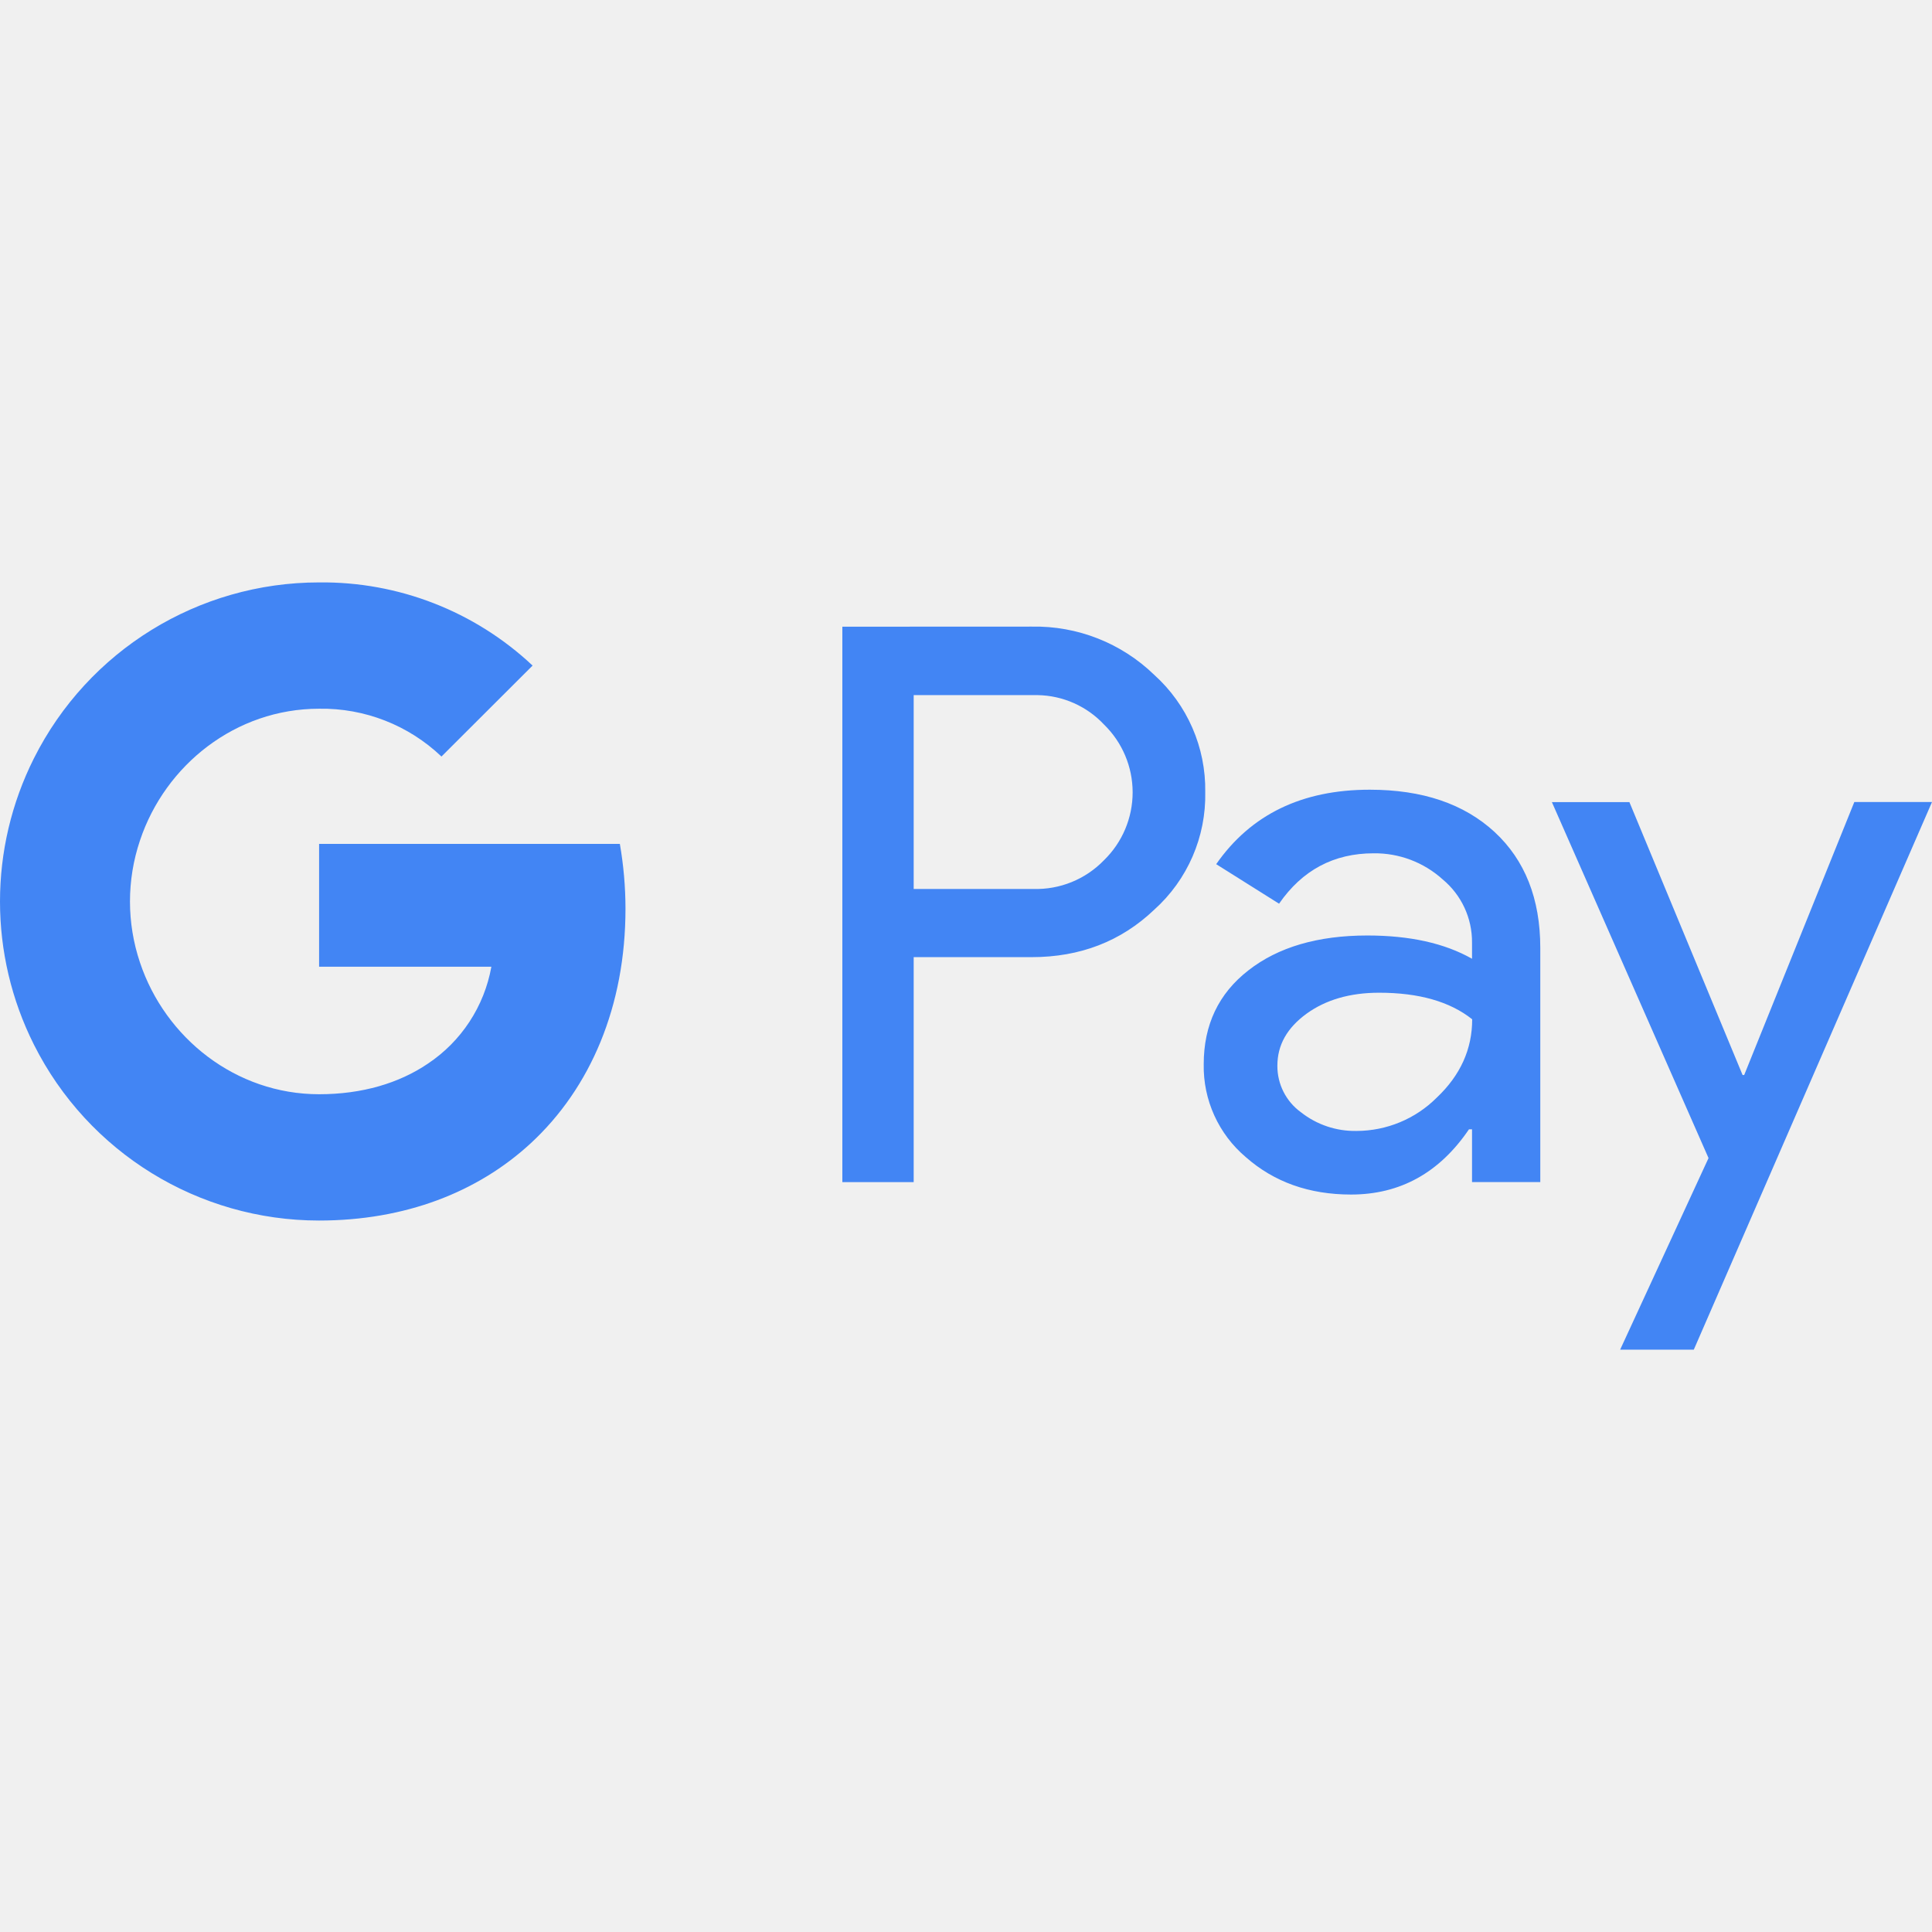
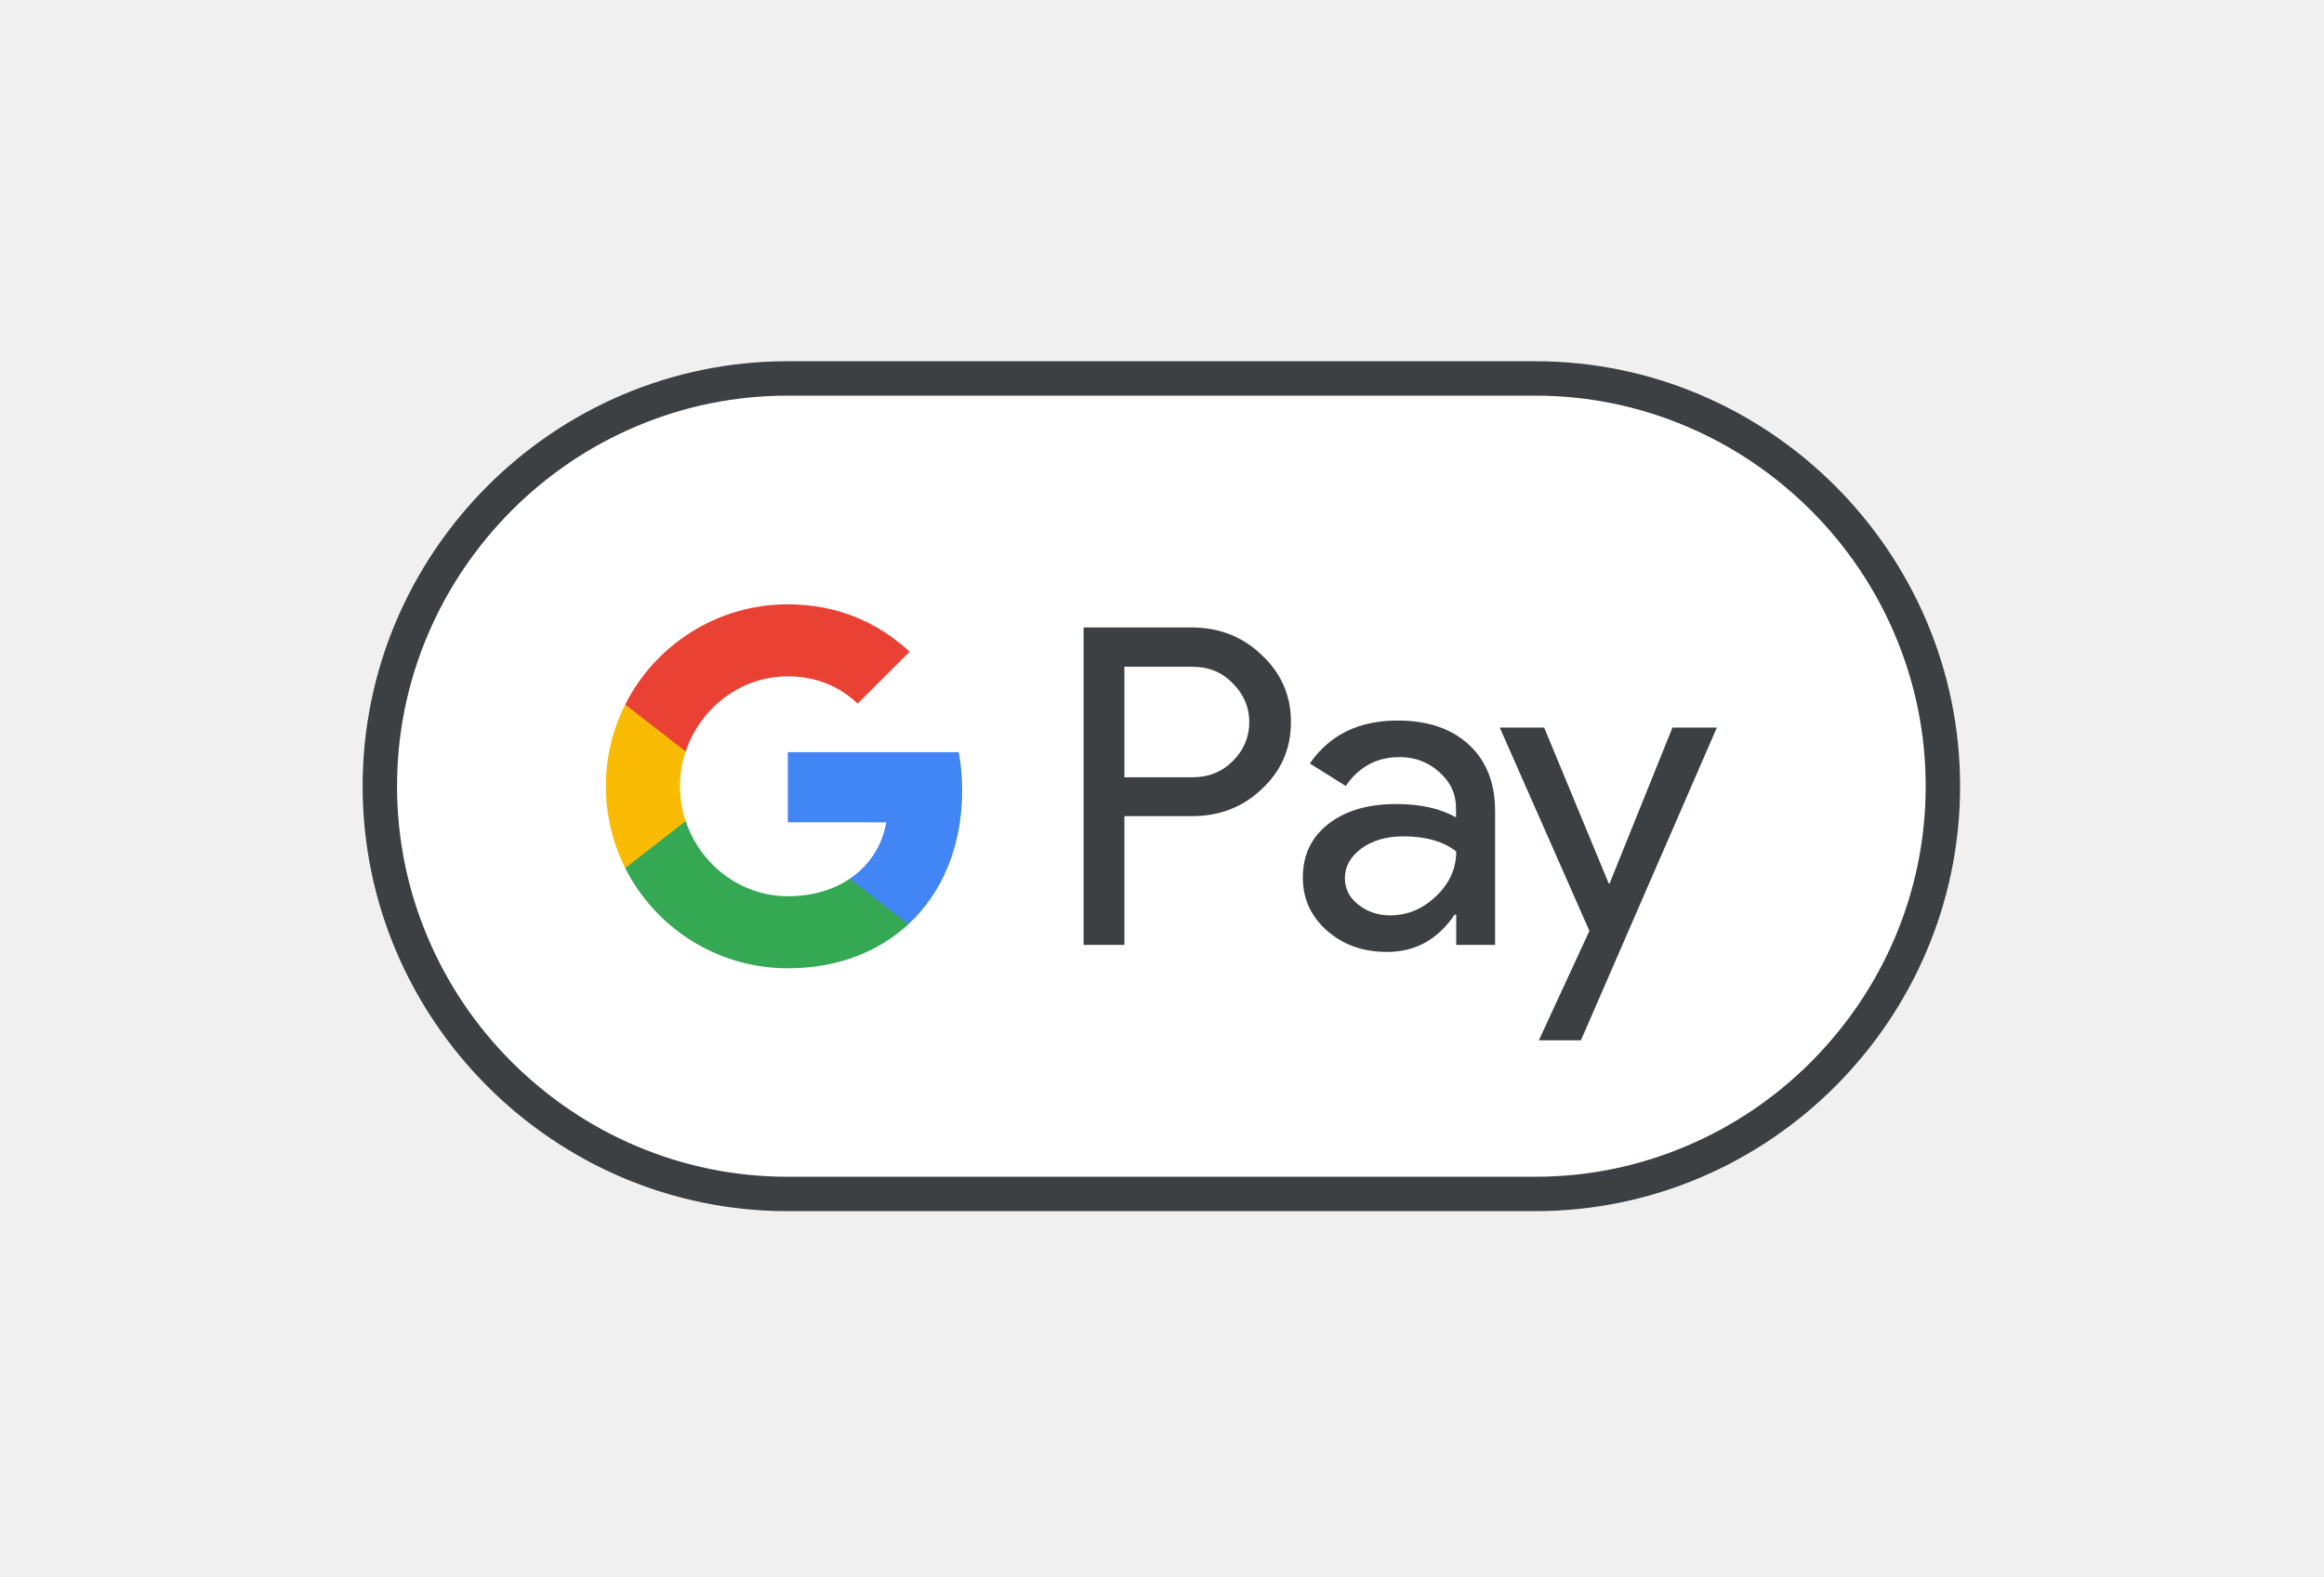
- <svg xmlns="http://www.w3.org/2000/svg" fill="#4285F4" role="img" viewBox="0 0 24 24">
-   <path d="M3.963 7.235A3.963 3.963 0 00.422 9.419a3.963 3.963 0 000 3.559 3.963 3.963 0 003.541 2.184c1.07 0 1.97-.352 2.627-.957.748-.69 1.18-1.71 1.18-2.916a4.722 4.722 0 00-.07-.806H3.964v1.526h2.14a1.835 1.835 0 01-.79 1.205c-.356.241-.814.379-1.35.379-1.034 0-1.911-.697-2.225-1.636a2.375 2.375 0 010-1.517c.314-.94 1.191-1.636 2.225-1.636a2.152 2.152 0 011.52.594l1.132-1.13a3.808 3.808 0 00-2.652-1.033zm6.501.55v6.9h.886V11.89h1.465c.603 0 1.11-.196 1.522-.588a1.911 1.911 0 00.635-1.464 1.92 1.92 0 00-.635-1.456 2.125 2.125 0 00-1.522-.598zm2.427.85a1.156 1.156 0 01.823.365 1.176 1.176 0 010 1.686 1.171 1.171 0 01-.877.357H11.35V8.635h1.487a1.156 1.156 0 01.054 0zm4.124 1.175c-.842 0-1.477.308-1.907.925l.781.491c.288-.417.68-.626 1.175-.626a1.255 1.255 0 01.856.323 1.009 1.009 0 01.366.785v.202c-.34-.193-.774-.289-1.3-.289-.617 0-1.11.145-1.479.434-.37.288-.554.677-.554 1.165a1.476 1.476 0 00.525 1.156c.35.308.785.463 1.305.463.61 0 1.098-.27 1.465-.81h.038v.655h.848v-2.909c0-.61-.19-1.09-.568-1.44-.38-.35-.896-.525-1.551-.525zm2.263.154l1.946 4.422-1.098 2.38h.915L24 9.963h-.965l-1.368 3.391h-.02l-1.406-3.39zm-2.146 2.368c.494 0 .88.11 1.156.33 0 .372-.147.696-.44.973a1.413 1.413 0 01-.997.414 1.081 1.081 0 01-.69-.232.708.708 0 01-.293-.578c0-.257.12-.47.363-.647.24-.173.54-.26.9-.26Z" />
+ <svg xmlns="http://www.w3.org/2000/svg" version="1.1" id="G_Pay_Acceptance_Mark" x="0px" y="0px" viewBox="0 0 1094 742" enable-background="new 0 0 1094 742" xml:space="preserve">
+   <path id="Base_1_" fill="#FFFFFF" d="M722.7,170h-352c-110,0-200,90-200,200l0,0c0,110,90,200,200,200h352c110,0,200-90,200-200l0,0  C922.7,260,832.7,170,722.7,170z" />
+   <path id="Outline" fill="#3C4043" d="M722.7,186.2c24.7,0,48.7,4.9,71.3,14.5c21.9,9.3,41.5,22.6,58.5,39.5  c16.9,16.9,30.2,36.6,39.5,58.5c9.6,22.6,14.5,46.6,14.5,71.3s-4.9,48.7-14.5,71.3c-9.3,21.9-22.6,41.5-39.5,58.5  c-16.9,16.9-36.6,30.2-58.5,39.5c-22.6,9.6-46.6,14.5-71.3,14.5h-352c-24.7,0-48.7-4.9-71.3-14.5c-21.9-9.3-41.5-22.6-58.5-39.5  c-16.9-16.9-30.2-36.6-39.5-58.5c-9.6-22.6-14.5-46.6-14.5-71.3s4.9-48.7,14.5-71.3c9.3-21.9,22.6-41.5,39.5-58.5  c16.9-16.9,36.6-30.2,58.5-39.5c22.6-9.6,46.6-14.5,71.3-14.5L722.7,186.2 M722.7,170h-352c-110,0-200,90-200,200l0,0  c0,110,90,200,200,200h352c110,0,200-90,200-200l0,0C922.7,260,832.7,170,722.7,170L722.7,170z" />
+   <g id="G_Pay_Lockup_1_">
+     <g id="Pay_Typeface_3_">
+       <path id="Letter_p_3_" fill="#3C4043" d="M529.3,384.2v60.5h-19.2V295.3H561c12.9,0,23.9,4.3,32.9,12.9    c9.2,8.6,13.8,19.1,13.8,31.5c0,12.7-4.6,23.2-13.8,31.7c-8.9,8.5-19.9,12.7-32.9,12.7h-31.7V384.2z M529.3,313.7v52.1h32.1    c7.6,0,14-2.6,19-7.7c5.1-5.1,7.7-11.3,7.7-18.3c0-6.9-2.6-13-7.7-18.1c-5-5.3-11.3-7.9-19-7.9h-32.1V313.7z" />
+       <path id="Letter_a_3_" fill="#3C4043" d="M657.9,339.1c14.2,0,25.4,3.8,33.6,11.4c8.2,7.6,12.3,18,12.3,31.2v63h-18.3v-14.2h-0.8    c-7.9,11.7-18.5,17.5-31.7,17.5c-11.3,0-20.7-3.3-28.3-10s-11.4-15-11.4-25c0-10.6,4-19,12-25.2c8-6.3,18.7-9.4,32-9.4    c11.4,0,20.8,2.1,28.1,6.3v-4.4c0-6.7-2.6-12.3-7.9-17c-5.3-4.7-11.5-7-18.6-7c-10.7,0-19.2,4.5-25.4,13.6l-16.9-10.6    C625.9,345.8,639.7,339.1,657.9,339.1z M633.1,413.3c0,5,2.1,9.2,6.4,12.5c4.2,3.3,9.2,5,14.9,5c8.1,0,15.3-3,21.6-9    s9.5-13,9.5-21.1c-6-4.7-14.3-7.1-25-7.1c-7.8,0-14.3,1.9-19.5,5.6C635.7,403.1,633.1,407.8,633.1,413.3z" />
+       <path id="Letter_y_3_" fill="#3C4043" d="M808.2,342.4l-64,147.2h-19.8l23.8-51.5L706,342.4h20.9l30.4,73.4h0.4l29.6-73.4H808.2z" />
+     </g>
+     <g id="G_Mark_1_">
+       <path id="Blue_500" fill="#4285F4" d="M452.93,372c0-6.26-0.56-12.25-1.6-18.01h-80.48v33L417.2,387    c-1.88,10.98-7.93,20.34-17.2,26.58v21.41h27.59C443.7,420.08,452.93,398.04,452.93,372z" />
+       <path id="Green_500_1_" fill="#34A853" d="M400.01,413.58c-7.68,5.18-17.57,8.21-29.14,8.21c-22.35,0-41.31-15.06-48.1-35.36    h-28.46v22.08c14.1,27.98,43.08,47.18,76.56,47.18c23.14,0,42.58-7.61,56.73-20.71L400.01,413.58z" />
+       <path id="Yellow_500_1_" fill="#FABB05" d="M320.09,370.05c0-5.7,0.95-11.21,2.68-16.39v-22.08h-28.46    c-5.83,11.57-9.11,24.63-9.11,38.47s3.29,26.9,9.11,38.47l28.46-22.08C321.04,381.26,320.09,375.75,320.09,370.05z" />
+       <path id="Red_500" fill="#E94235" d="M370.87,318.3c12.63,0,23.94,4.35,32.87,12.85l24.45-24.43    c-14.85-13.83-34.21-22.32-57.32-22.32c-33.47,0-62.46,19.2-76.56,47.18l28.46,22.08C329.56,333.36,348.52,318.3,370.87,318.3z" />
+     </g>
+   </g>
</svg>
